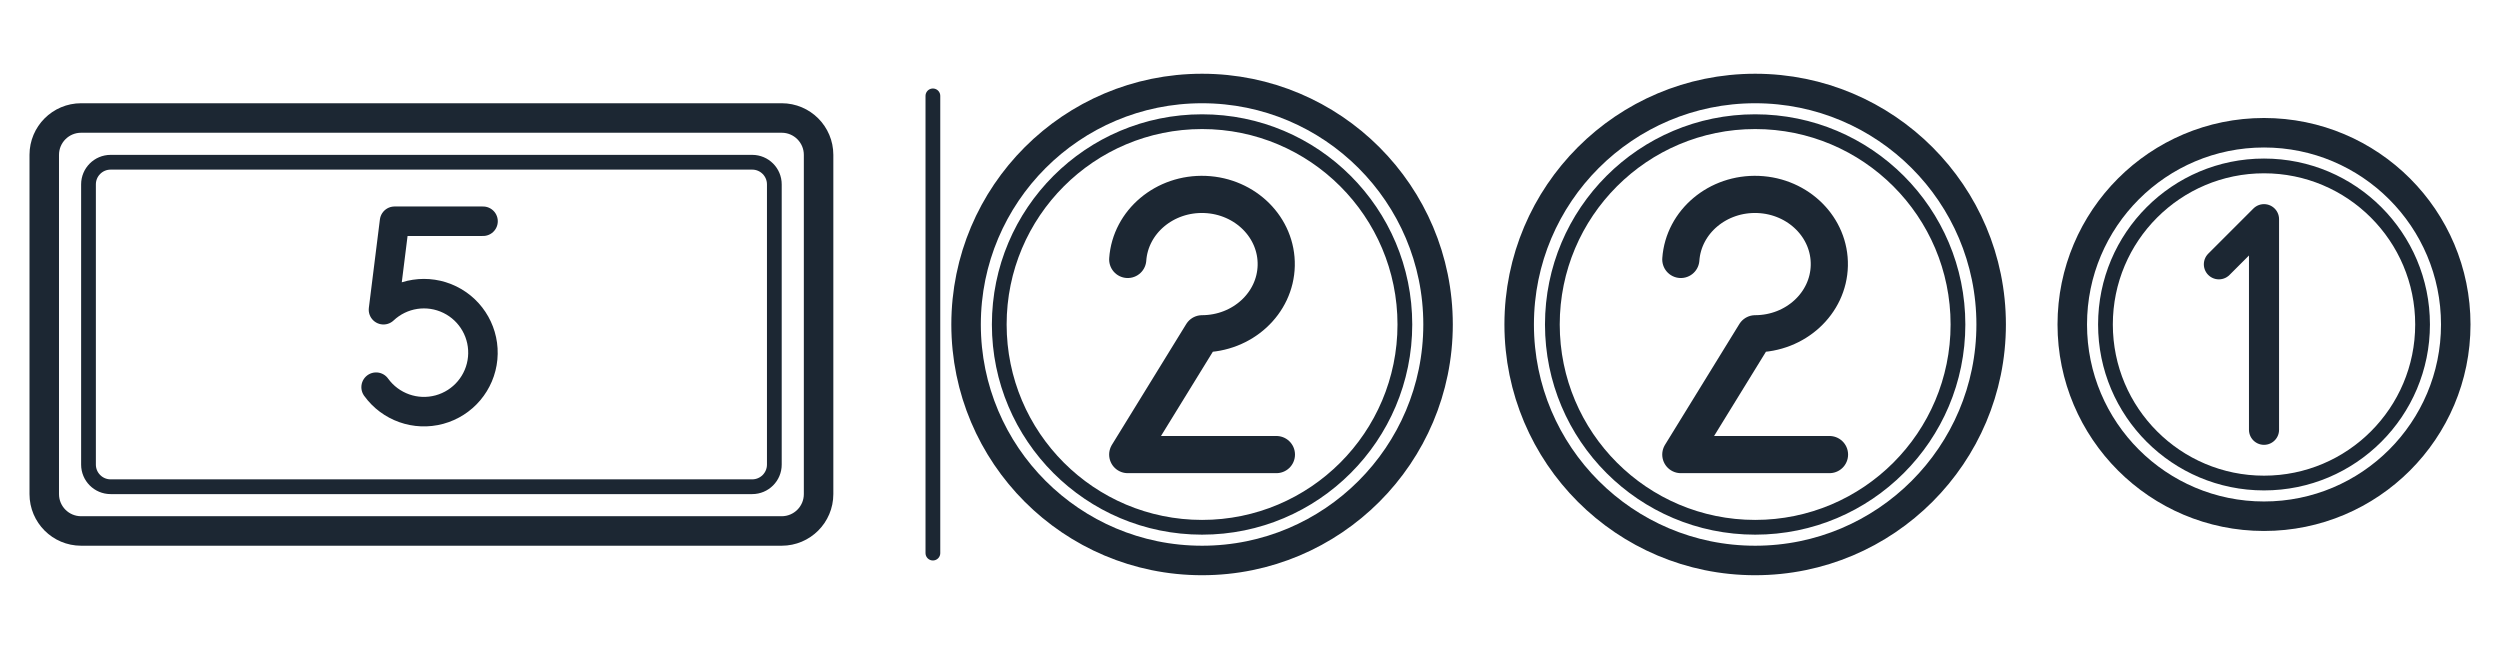
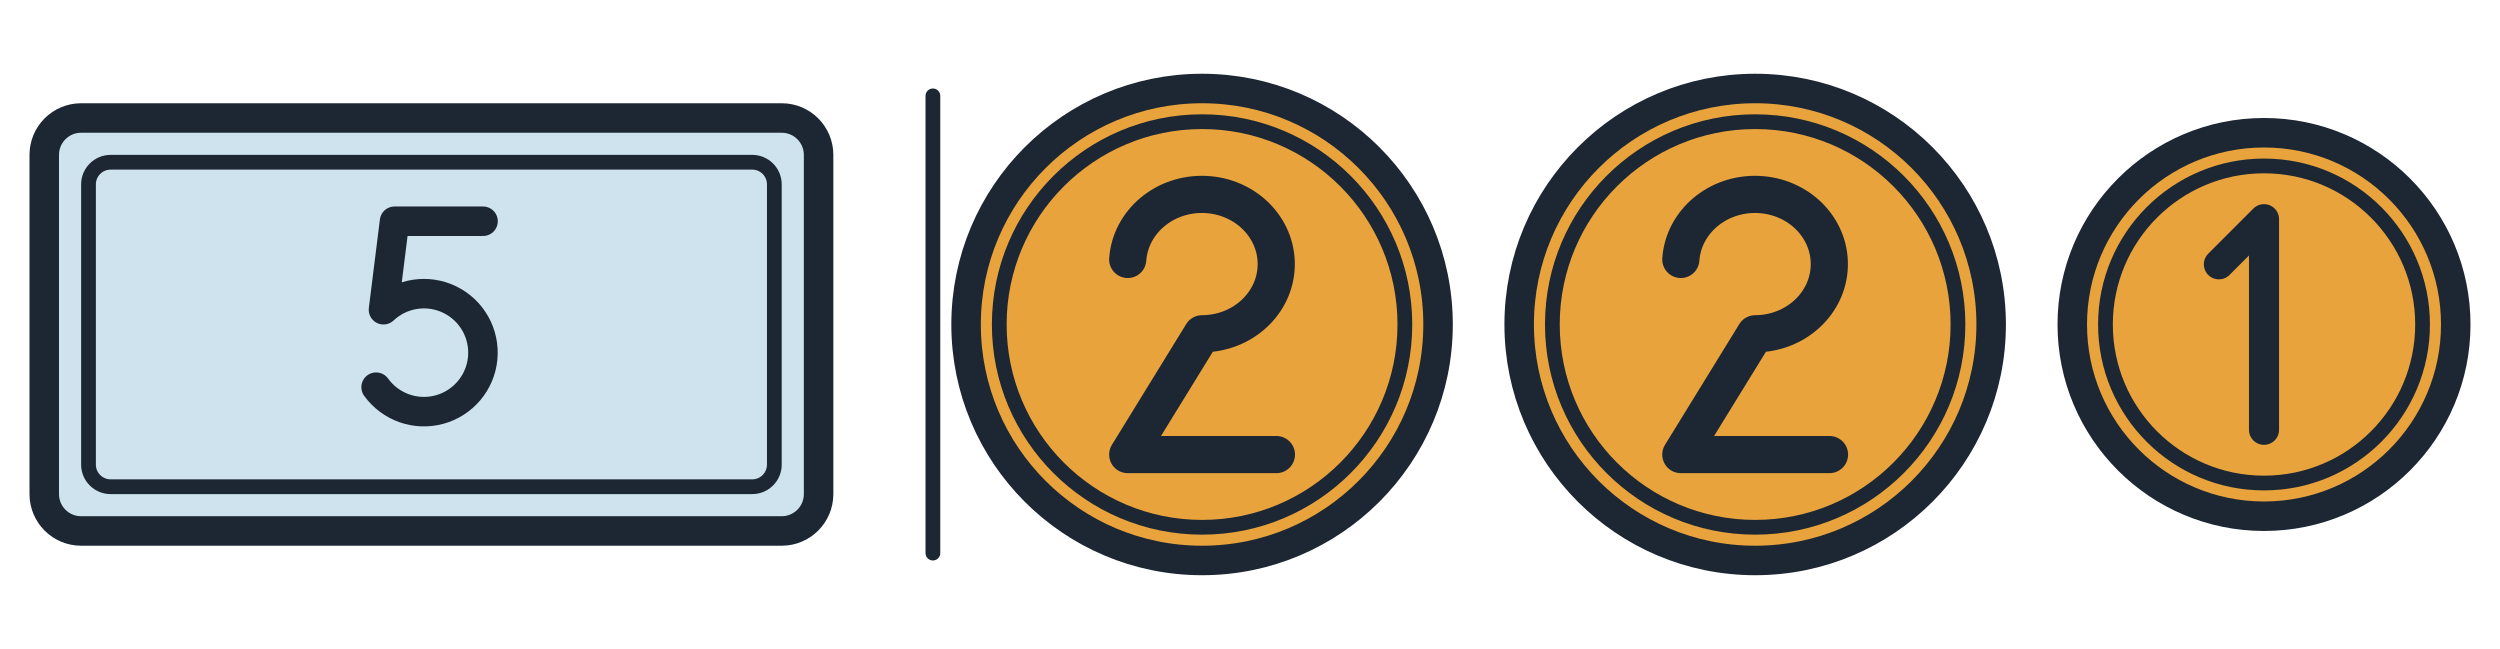
<svg xmlns="http://www.w3.org/2000/svg" xmlns:xlink="http://www.w3.org/1999/xlink" viewBox="0 0 678 176" width="678" height="176" role="img" fill="none" stroke="#1c2733" stroke-width="8" stroke-linecap="round" stroke-linejoin="round">
  <defs>
    <path id="g1" d="M8 14 L20 2 L20 58" />
    <path id="g2" d="M4 16 A16 15 0 1 1 20 32 L4 58 L36 58" />
    <path id="g5" d="M34 2 L10 2 L7 26 A16 16 0 1 1 5 47" />
  </defs>
-   <rect x="12" y="32" width="210" height="112" rx="10" />
+   <rect x="12" y="32" width="210" height="112" rx="10" fill="#cfe3ef" />
  <rect x="24" y="44" width="186" height="88" rx="6" stroke-width="4" />
  <use xlink:href="#g5" transform="translate(117 88) scale(1) translate(-20 -30)" />
  <path d="M253 26 L253 150" stroke-width="4" />
-   <circle cx="326" cy="88" r="64" />
+   <circle cx="326" cy="88" r="64" fill="#e8a33d" />
  <circle cx="326" cy="88" r="55" stroke-width="4" />
  <use xlink:href="#g2" transform="translate(326 88) scale(1.26) translate(-20 -30)" />
-   <circle cx="476" cy="88" r="64" />
+   <circle cx="476" cy="88" r="64" fill="#e8a33d" />
  <circle cx="476" cy="88" r="55" stroke-width="4" />
  <use xlink:href="#g2" transform="translate(476 88) scale(1.26) translate(-20 -30)" />
-   <circle cx="614" cy="88" r="52" />
+   <circle cx="614" cy="88" r="52" fill="#e8a33d" />
  <circle cx="614" cy="88" r="43" stroke-width="4" />
  <use xlink:href="#g1" transform="translate(614 88) scale(1.02) translate(-20 -30)" />
</svg>
